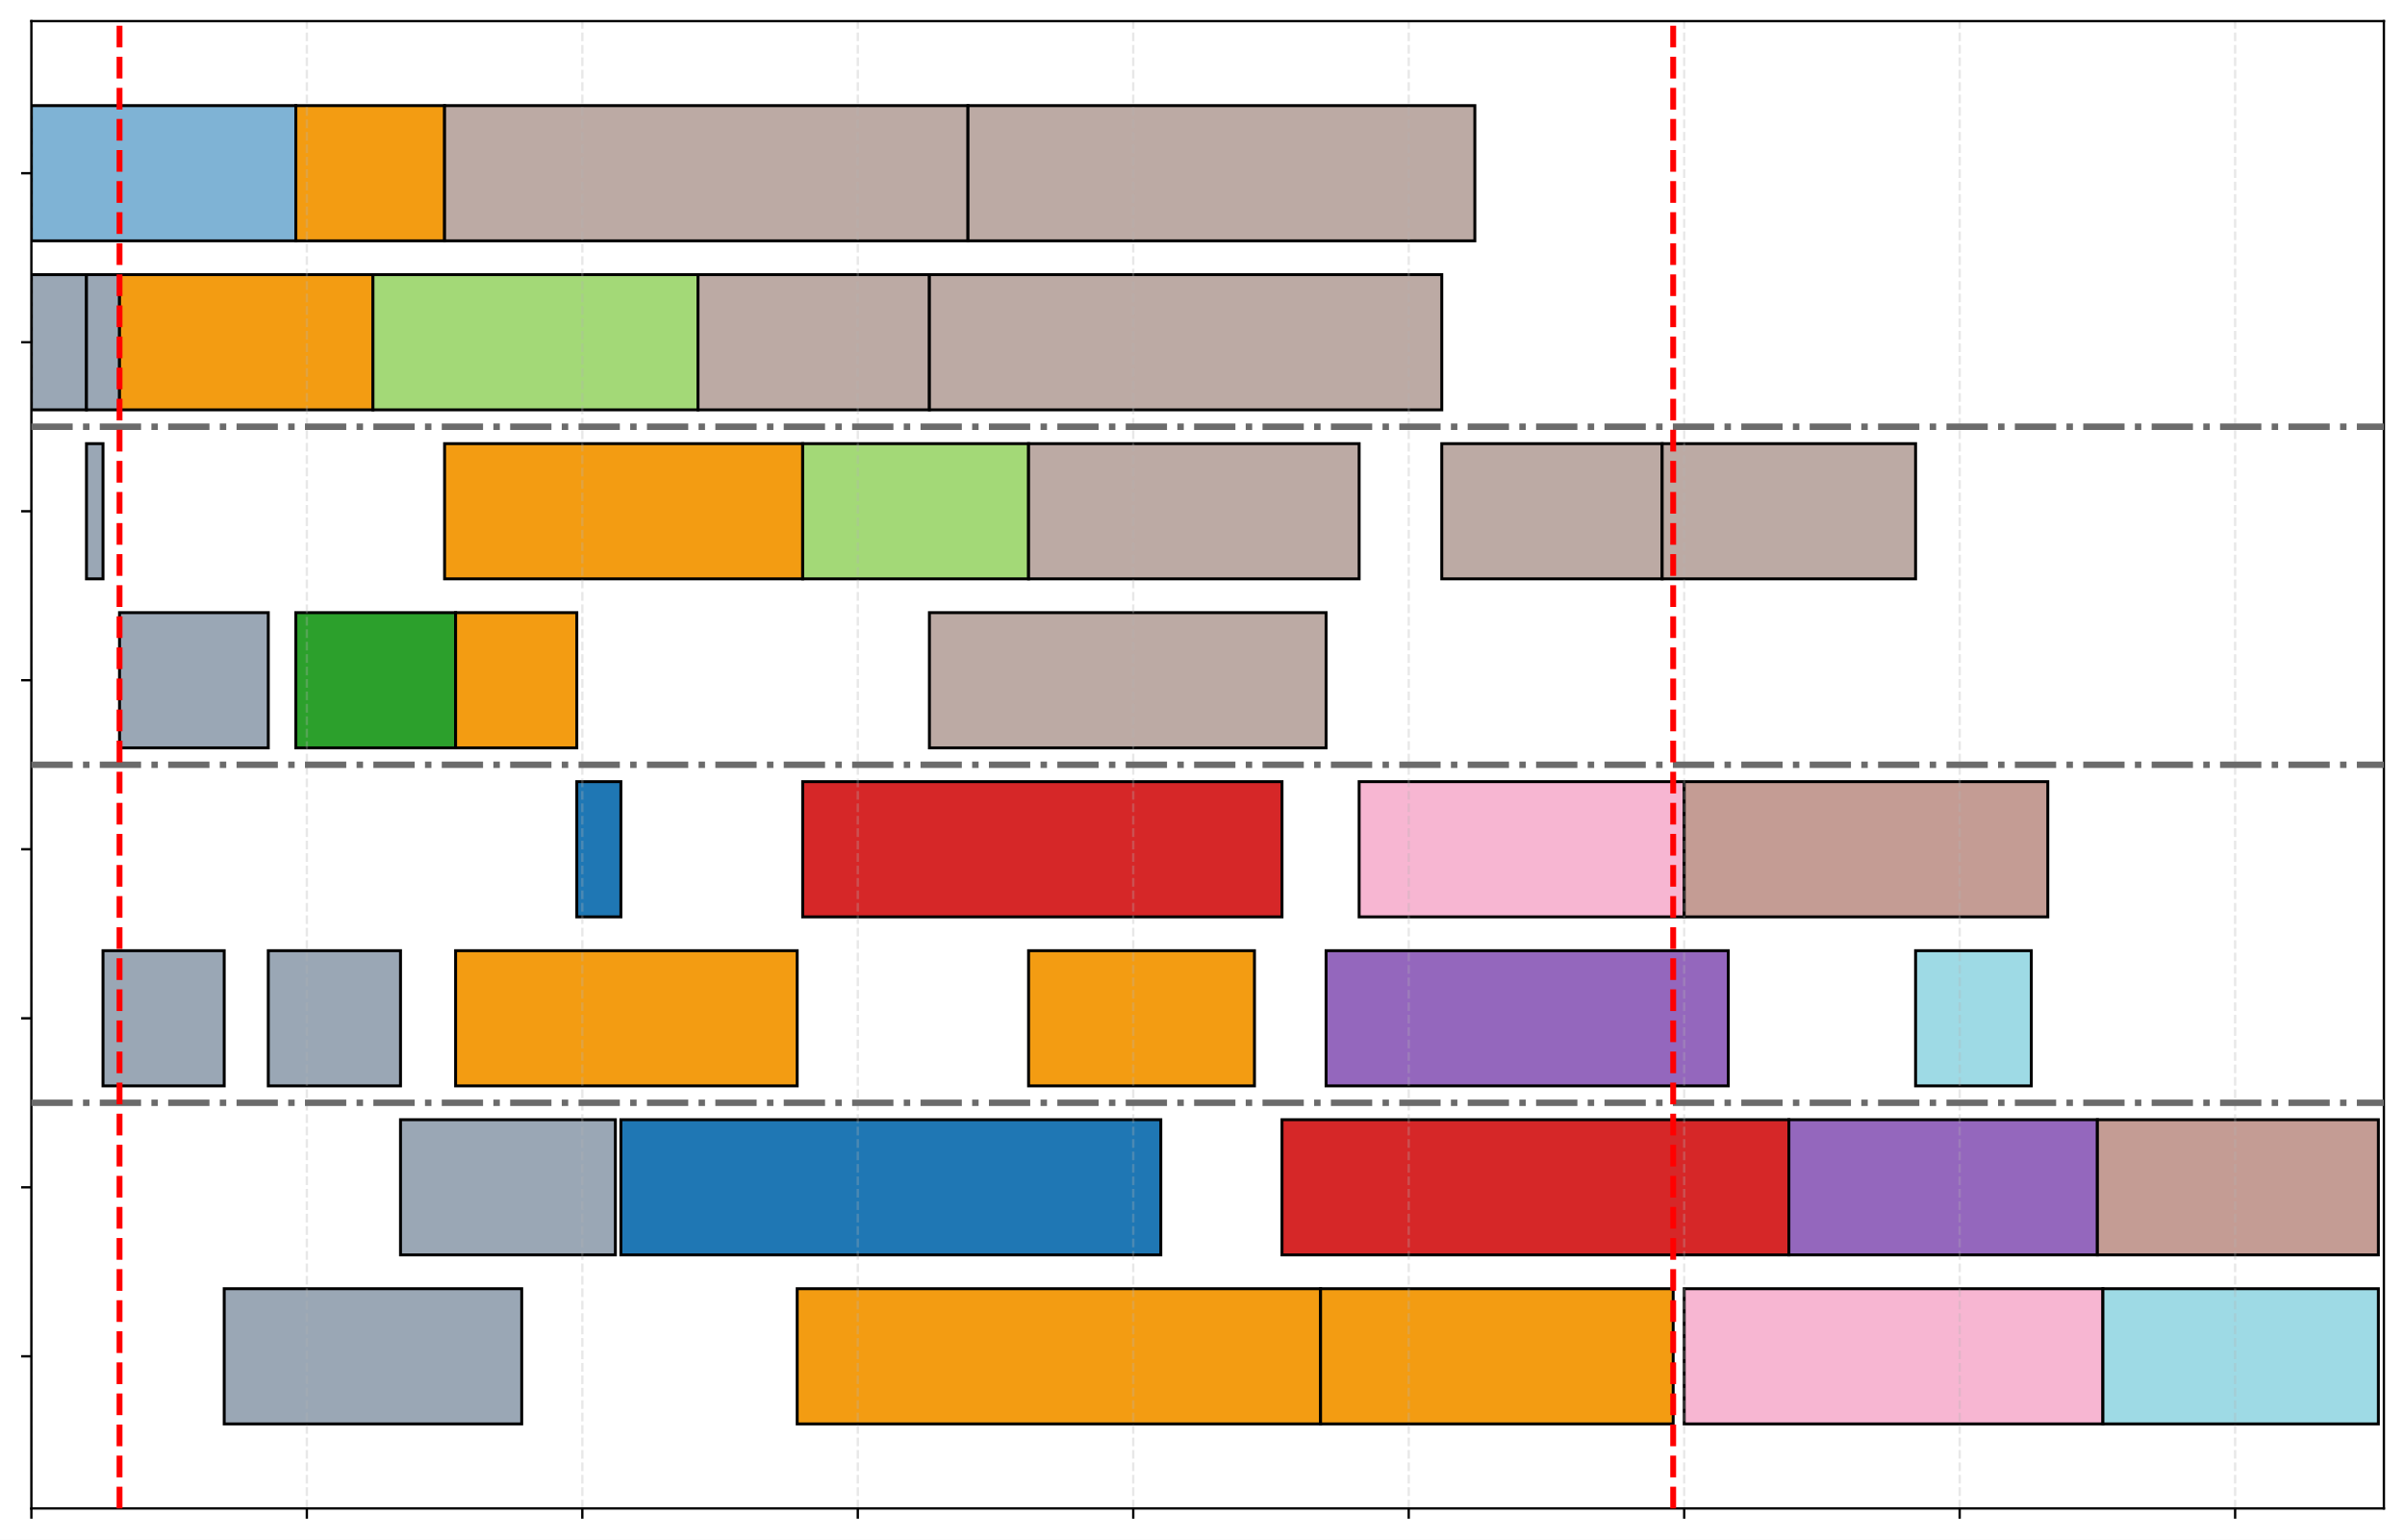
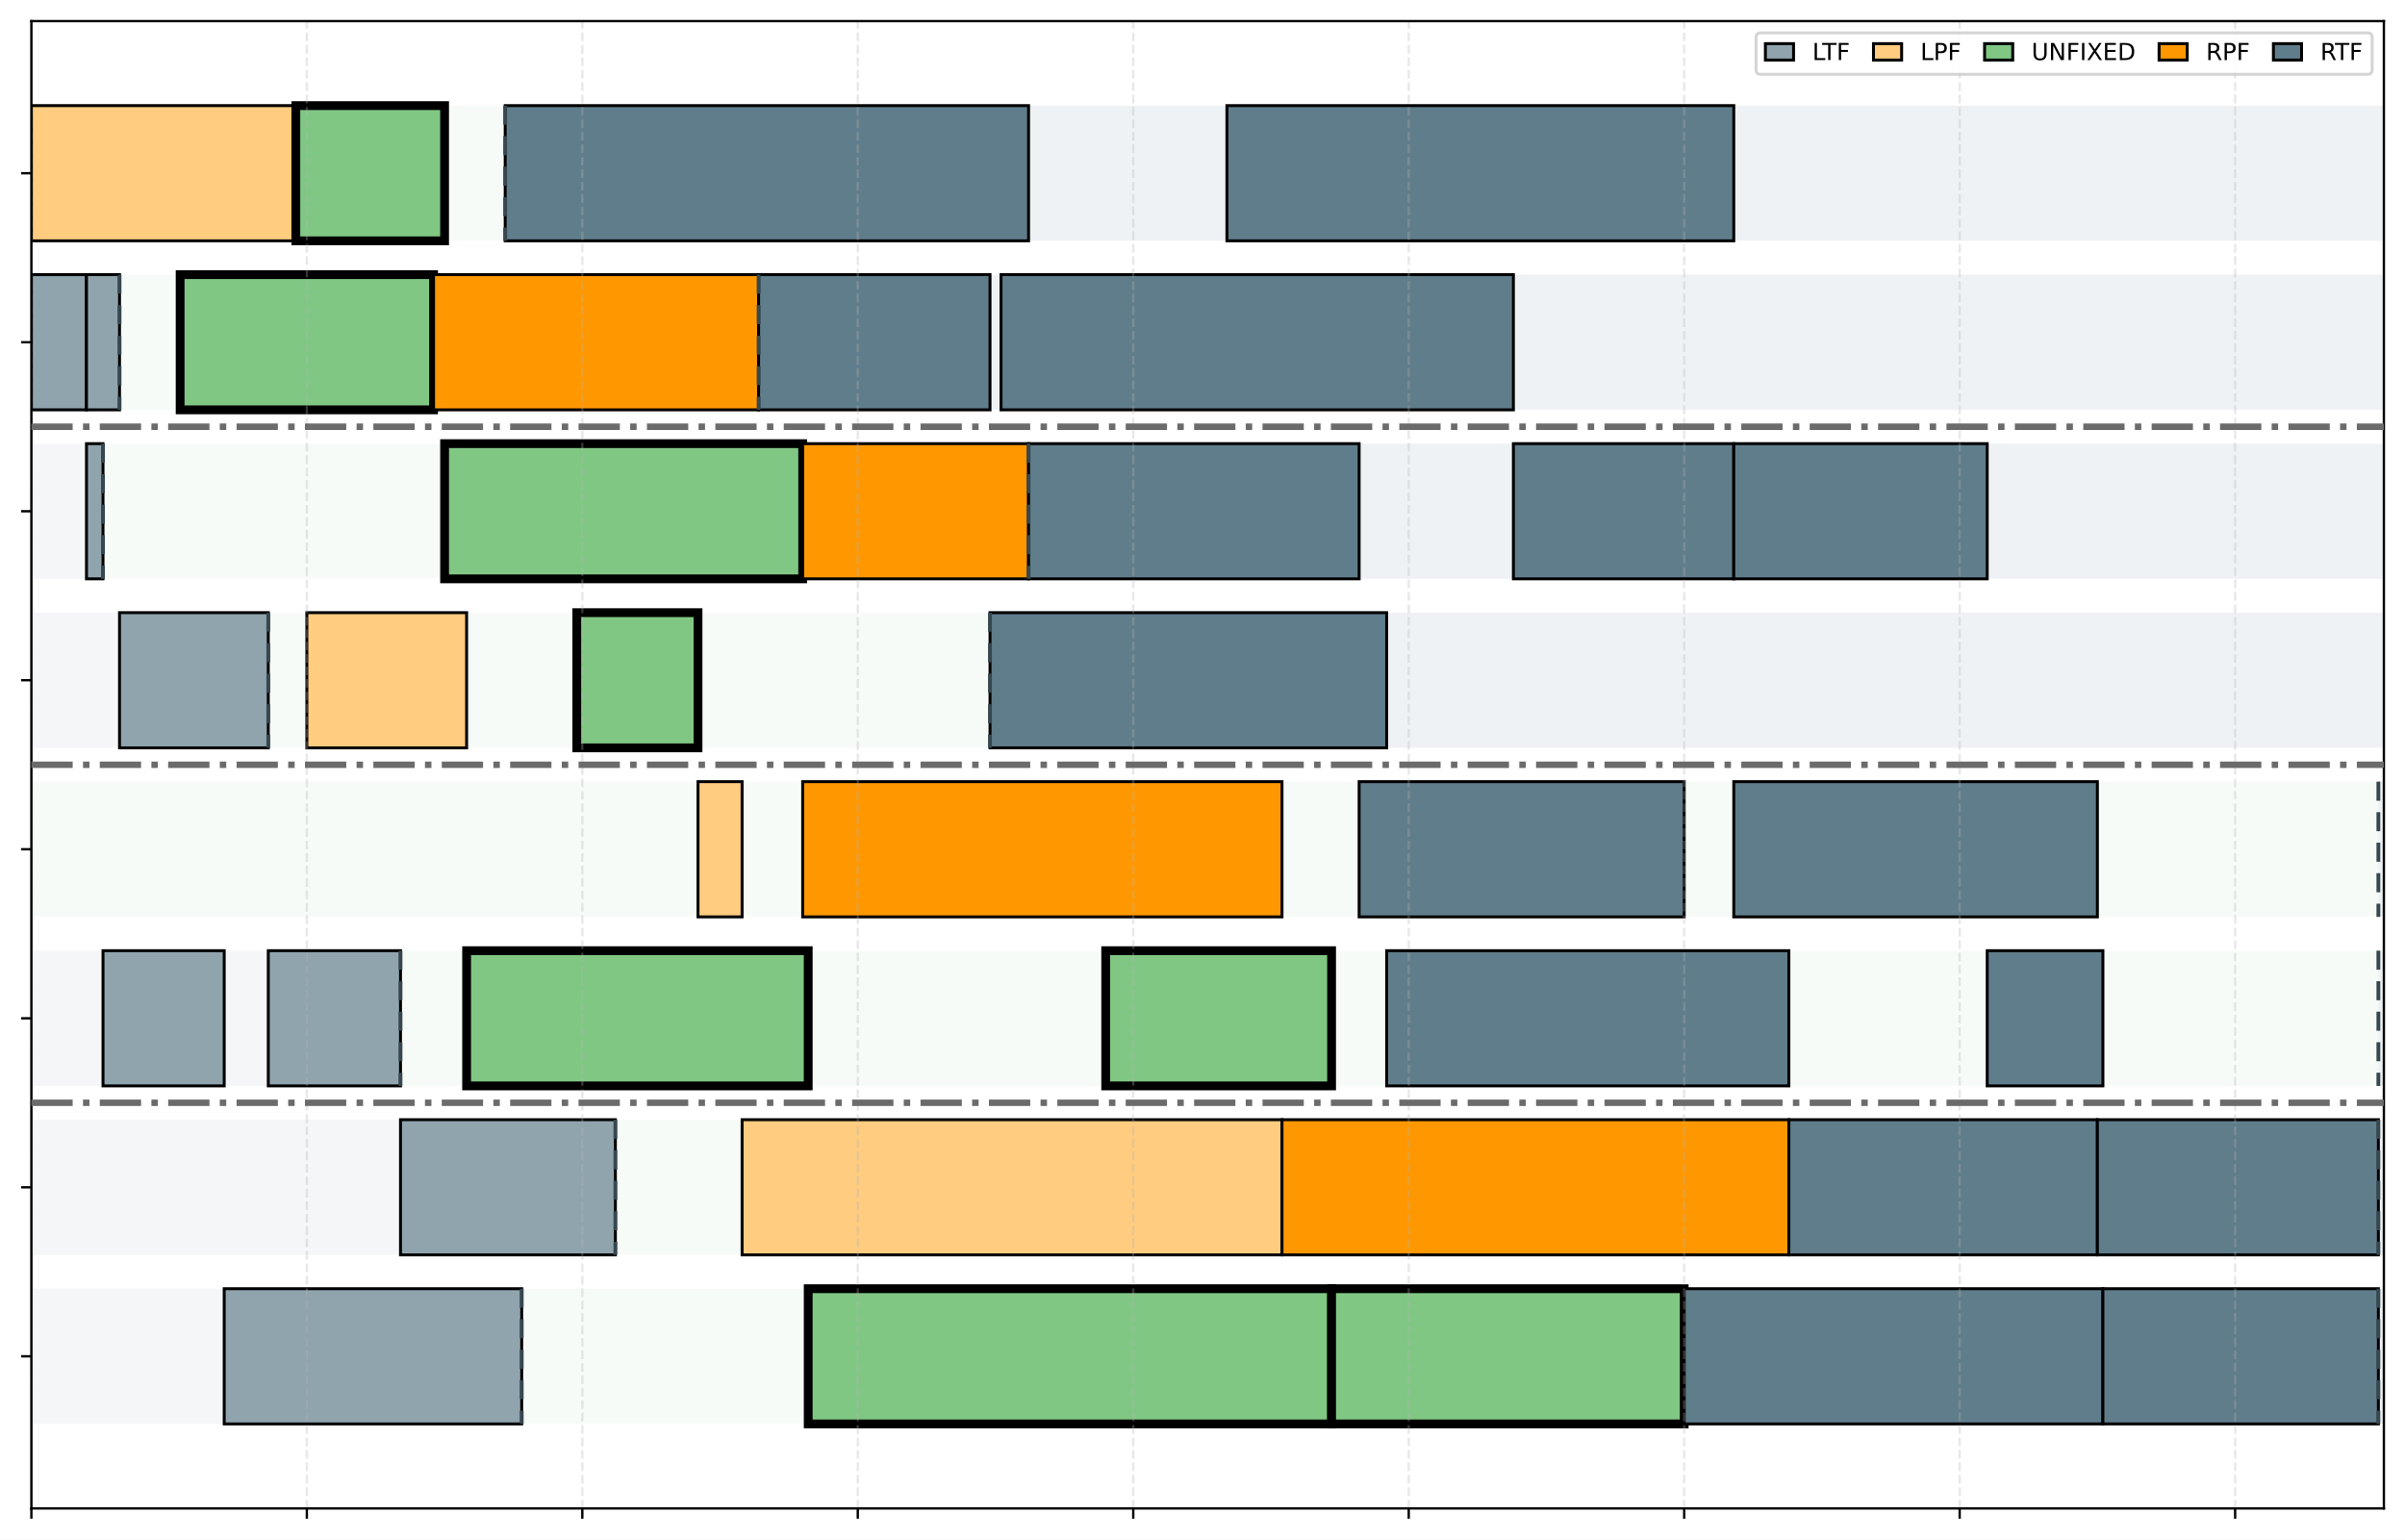
<svg xmlns="http://www.w3.org/2000/svg" xmlns:xlink="http://www.w3.org/1999/xlink" width="820pt" height="525.06pt" viewBox="0 0 820 525.06" version="1.1">
  <defs>
    <style type="text/css">*{stroke-linejoin: round; stroke-linecap: butt}</style>
  </defs>
  <g id="figure_1">
    <g id="patch_1">
      <path d="M 0 525.06  L 820 525.06  L 820 0  L 0 0  z " style="fill: #ffffff" />
    </g>
    <g id="axes_1">
      <g id="patch_2">
        <path d="M 10.7 514.36  L 812.8 514.36  L 812.8 7.2  L 10.7 7.2  z " style="fill: #ffffff" />
      </g>
      <g id="patch_3">
-         <path d="M 10.7 36.016  L 100.866 36.016  L 100.866 82.121  L 10.7 82.121  z " clip-path="url(#pead2bdf1af)" style="fill: #7fb3d5; stroke: #000000; stroke-linejoin: miter" />
+         <path d="M 10.7 36.016  L 172.247 36.016  L 172.247 82.121  L 10.7 82.121  z " clip-path="url(#pb4d3602eb5)" style="fill: #81c784; opacity: 0.07" />
      </g>
      <g id="patch_4">
-         <path d="M 100.866 36.016  L 151.584 36.016  L 151.584 82.121  L 100.866 82.121  z " clip-path="url(#pead2bdf1af)" style="fill: #f39c12; stroke: #000000; stroke-linejoin: miter" />
+         <path d="M 172.247 36.016  L 812.8 36.016  L 812.8 82.121  L 172.247 82.121  z " clip-path="url(#pb4d3602eb5)" style="fill: #607d8b; opacity: 0.1" />
      </g>
      <g id="patch_5">
-         <path d="M 151.584 36.016  L 330.037 36.016  L 330.037 82.121  L 151.584 82.121  z " clip-path="url(#pead2bdf1af)" style="fill: #bcaaa4; stroke: #000000; stroke-linejoin: miter" />
+         <path d="M 10.7 93.648  L 40.755 93.648  L 40.755 139.753  L 10.7 139.753  z " clip-path="url(#pb4d3602eb5)" style="fill: #90a4ae; opacity: 0.1" />
      </g>
      <g id="patch_6">
-         <path d="M 330.037 36.016  L 502.855 36.016  L 502.855 82.121  L 330.037 82.121  z " clip-path="url(#pead2bdf1af)" style="fill: #bcaaa4; stroke: #000000; stroke-linejoin: miter" />
+         <path d="M 40.755 93.648  L 258.656 93.648  L 258.656 139.753  L 40.755 139.753  z " clip-path="url(#pb4d3602eb5)" style="fill: #81c784; opacity: 0.07" />
      </g>
      <g id="patch_7">
-         <path d="M 10.7 93.648  L 29.485 93.648  L 29.485 139.753  L 10.7 139.753  z " clip-path="url(#pead2bdf1af)" style="fill: #9aa7b5; stroke: #000000; stroke-linejoin: miter" />
+         <path d="M 258.656 93.648  L 812.8 93.648  L 812.8 139.753  L 258.656 139.753  z " clip-path="url(#pb4d3602eb5)" style="fill: #607d8b; opacity: 0.1" />
      </g>
      <g id="patch_8">
-         <path d="M 29.485 93.648  L 40.755 93.648  L 40.755 139.753  L 29.485 139.753  z " clip-path="url(#pead2bdf1af)" style="fill: #9aa7b5; stroke: #000000; stroke-linejoin: miter" />
+         <path d="M 10.7 151.28  L 35.12 151.28  L 35.12 197.385  L 10.7 197.385  z " clip-path="url(#pb4d3602eb5)" style="fill: #90a4ae; opacity: 0.1" />
      </g>
      <g id="patch_9">
-         <path d="M 40.755 93.648  L 127.164 93.648  L 127.164 139.753  L 40.755 139.753  z " clip-path="url(#pead2bdf1af)" style="fill: #f39c12; stroke: #000000; stroke-linejoin: miter" />
+         <path d="M 35.12 151.28  L 350.7 151.28  L 350.7 197.385  L 35.12 197.385  z " clip-path="url(#pb4d3602eb5)" style="fill: #81c784; opacity: 0.07" />
      </g>
      <g id="patch_10">
-         <path d="M 127.164 93.648  L 237.993 93.648  L 237.993 139.753  L 127.164 139.753  z " clip-path="url(#pead2bdf1af)" style="fill: #a3d977; stroke: #000000; stroke-linejoin: miter" />
+         <path d="M 350.7 151.28  L 812.8 151.28  L 812.8 197.385  L 350.7 197.385  z " clip-path="url(#pb4d3602eb5)" style="fill: #607d8b; opacity: 0.1" />
      </g>
      <g id="patch_11">
-         <path d="M 237.993 93.648  L 316.888 93.648  L 316.888 139.753  L 237.993 139.753  z " clip-path="url(#pead2bdf1af)" style="fill: #bcaaa4; stroke: #000000; stroke-linejoin: miter" />
+         <path d="M 10.7 208.911  L 91.474 208.911  L 91.474 255.017  L 10.7 255.017  z " clip-path="url(#pb4d3602eb5)" style="fill: #90a4ae; opacity: 0.1" />
      </g>
      <g id="patch_12">
-         <path d="M 316.888 93.648  L 491.584 93.648  L 491.584 139.753  L 316.888 139.753  z " clip-path="url(#pead2bdf1af)" style="fill: #bcaaa4; stroke: #000000; stroke-linejoin: miter" />
+         <path d="M 91.474 208.911  L 337.551 208.911  L 337.551 255.017  L 91.474 255.017  z " clip-path="url(#pb4d3602eb5)" style="fill: #81c784; opacity: 0.07" />
      </g>
      <g id="patch_13">
-         <path d="M 29.485 151.28  L 35.12 151.28  L 35.12 197.385  L 29.485 197.385  z " clip-path="url(#pead2bdf1af)" style="fill: #9aa7b5; stroke: #000000; stroke-linejoin: miter" />
+         <path d="M 337.551 208.911  L 812.8 208.911  L 812.8 255.017  L 337.551 255.017  z " clip-path="url(#pb4d3602eb5)" style="fill: #607d8b; opacity: 0.1" />
      </g>
      <g id="patch_14">
-         <path d="M 151.584 151.28  L 273.684 151.28  L 273.684 197.385  L 151.584 197.385  z " clip-path="url(#pead2bdf1af)" style="fill: #f39c12; stroke: #000000; stroke-linejoin: miter" />
+         <path d="M 10.7 266.543  L 810.922 266.543  L 810.922 312.649  L 10.7 312.649  z " clip-path="url(#pb4d3602eb5)" style="fill: #81c784; opacity: 0.07" />
      </g>
      <g id="patch_15">
-         <path d="M 273.684 151.28  L 350.7 151.28  L 350.7 197.385  L 273.684 197.385  z " clip-path="url(#pead2bdf1af)" style="fill: #a3d977; stroke: #000000; stroke-linejoin: miter" />
+         <path d="M 810.922 266.543  L 812.8 266.543  L 812.8 312.649  L 810.922 312.649  z " clip-path="url(#pb4d3602eb5)" style="fill: #607d8b; opacity: 0.1" />
      </g>
      <g id="patch_16">
-         <path d="M 350.7 151.28  L 463.407 151.28  L 463.407 197.385  L 350.7 197.385  z " clip-path="url(#pead2bdf1af)" style="fill: #bcaaa4; stroke: #000000; stroke-linejoin: miter" />
+         <path d="M 10.7 324.175  L 136.556 324.175  L 136.556 370.28  L 10.7 370.28  z " clip-path="url(#pb4d3602eb5)" style="fill: #90a4ae; opacity: 0.1" />
      </g>
      <g id="patch_17">
-         <path d="M 491.584 151.28  L 566.722 151.28  L 566.722 197.385  L 491.584 197.385  z " clip-path="url(#pead2bdf1af)" style="fill: #bcaaa4; stroke: #000000; stroke-linejoin: miter" />
+         <path d="M 136.556 324.175  L 810.922 324.175  L 810.922 370.28  L 136.556 370.28  z " clip-path="url(#pb4d3602eb5)" style="fill: #81c784; opacity: 0.07" />
      </g>
      <g id="patch_18">
-         <path d="M 566.722 151.28  L 653.131 151.28  L 653.131 197.385  L 566.722 197.385  z " clip-path="url(#pead2bdf1af)" style="fill: #bcaaa4; stroke: #000000; stroke-linejoin: miter" />
+         <path d="M 810.922 324.175  L 812.8 324.175  L 812.8 370.28  L 810.922 370.28  z " clip-path="url(#pb4d3602eb5)" style="fill: #607d8b; opacity: 0.1" />
      </g>
      <g id="patch_19">
-         <path d="M 40.755 208.911  L 91.474 208.911  L 91.474 255.017  L 40.755 255.017  z " clip-path="url(#pead2bdf1af)" style="fill: #9aa7b5; stroke: #000000; stroke-linejoin: miter" />
+         <path d="M 10.7 381.807  L 209.816 381.807  L 209.816 427.912  L 10.7 427.912  z " clip-path="url(#pb4d3602eb5)" style="fill: #90a4ae; opacity: 0.1" />
      </g>
      <g id="patch_20">
-         <path d="M 100.866 208.911  L 155.341 208.911  L 155.341 255.017  L 100.866 255.017  z " clip-path="url(#pead2bdf1af)" style="fill: #2ca02c; stroke: #000000; stroke-linejoin: miter" />
+         <path d="M 209.816 381.807  L 810.922 381.807  L 810.922 427.912  L 209.816 427.912  z " clip-path="url(#pb4d3602eb5)" style="fill: #81c784; opacity: 0.07" />
      </g>
      <g id="patch_21">
-         <path d="M 155.341 208.911  L 196.667 208.911  L 196.667 255.017  L 155.341 255.017  z " clip-path="url(#pead2bdf1af)" style="fill: #f39c12; stroke: #000000; stroke-linejoin: miter" />
+         <path d="M 810.922 381.807  L 812.8 381.807  L 812.8 427.912  L 810.922 427.912  z " clip-path="url(#pb4d3602eb5)" style="fill: #607d8b; opacity: 0.1" />
      </g>
      <g id="patch_22">
-         <path d="M 316.888 208.911  L 452.137 208.911  L 452.137 255.017  L 316.888 255.017  z " clip-path="url(#pead2bdf1af)" style="fill: #bcaaa4; stroke: #000000; stroke-linejoin: miter" />
+         <path d="M 10.7 439.439  L 177.882 439.439  L 177.882 485.544  L 10.7 485.544  z " clip-path="url(#pb4d3602eb5)" style="fill: #90a4ae; opacity: 0.1" />
      </g>
      <g id="patch_23">
-         <path d="M 196.667 266.543  L 211.695 266.543  L 211.695 312.649  L 196.667 312.649  z " clip-path="url(#pead2bdf1af)" style="fill: #1f77b4; stroke: #000000; stroke-linejoin: miter" />
+         <path d="M 177.882 439.439  L 810.922 439.439  L 810.922 485.544  L 177.882 485.544  z " clip-path="url(#pb4d3602eb5)" style="fill: #81c784; opacity: 0.07" />
      </g>
      <g id="patch_24">
-         <path d="M 273.684 266.543  L 437.109 266.543  L 437.109 312.649  L 273.684 312.649  z " clip-path="url(#pead2bdf1af)" style="fill: #d62728; stroke: #000000; stroke-linejoin: miter" />
+         <path d="M 810.922 439.439  L 812.8 439.439  L 812.8 485.544  L 810.922 485.544  z " clip-path="url(#pb4d3602eb5)" style="fill: #607d8b; opacity: 0.1" />
      </g>
      <g id="patch_25">
-         <path d="M 463.407 266.543  L 574.236 266.543  L 574.236 312.649  L 463.407 312.649  z " clip-path="url(#pead2bdf1af)" style="fill: #f7b6d2; stroke: #000000; stroke-linejoin: miter" />
+         <path d="M 10.7 36.016  L 100.866 36.016  L 100.866 82.121  L 10.7 82.121  z " clip-path="url(#pb4d3602eb5)" style="fill: #ffcc80; stroke: #000000; stroke-linejoin: miter" />
      </g>
      <g id="patch_26">
-         <path d="M 574.236 266.543  L 698.214 266.543  L 698.214 312.649  L 574.236 312.649  z " clip-path="url(#pead2bdf1af)" style="fill: #c49c94; stroke: #000000; stroke-linejoin: miter" />
+         <path d="M 100.866 36.016  L 151.584 36.016  L 151.584 82.121  L 100.866 82.121  z " clip-path="url(#pb4d3602eb5)" style="fill: #81c784; stroke: #000000; stroke-width: 3; stroke-linejoin: miter" />
      </g>
      <g id="patch_27">
-         <path d="M 35.12 324.175  L 76.446 324.175  L 76.446 370.28  L 35.12 370.28  z " clip-path="url(#pead2bdf1af)" style="fill: #9aa7b5; stroke: #000000; stroke-linejoin: miter" />
+         <path d="M 172.247 36.016  L 350.7 36.016  L 350.7 82.121  L 172.247 82.121  z " clip-path="url(#pb4d3602eb5)" style="fill: #607d8b; stroke: #000000; stroke-linejoin: miter" />
      </g>
      <g id="patch_28">
-         <path d="M 91.474 324.175  L 136.556 324.175  L 136.556 370.28  L 91.474 370.28  z " clip-path="url(#pead2bdf1af)" style="fill: #9aa7b5; stroke: #000000; stroke-linejoin: miter" />
+         <path d="M 418.325 36.016  L 591.142 36.016  L 591.142 82.121  L 418.325 82.121  z " clip-path="url(#pb4d3602eb5)" style="fill: #607d8b; stroke: #000000; stroke-linejoin: miter" />
      </g>
      <g id="patch_29">
-         <path d="M 155.341 324.175  L 271.805 324.175  L 271.805 370.28  L 155.341 370.28  z " clip-path="url(#pead2bdf1af)" style="fill: #f39c12; stroke: #000000; stroke-linejoin: miter" />
+         <path d="M 10.7 93.648  L 29.485 93.648  L 29.485 139.753  L 10.7 139.753  z " clip-path="url(#pb4d3602eb5)" style="fill: #90a4ae; stroke: #000000; stroke-linejoin: miter" />
      </g>
      <g id="patch_30">
-         <path d="M 350.7 324.175  L 427.717 324.175  L 427.717 370.28  L 350.7 370.28  z " clip-path="url(#pead2bdf1af)" style="fill: #f39c12; stroke: #000000; stroke-linejoin: miter" />
+         <path d="M 29.485 93.648  L 40.755 93.648  L 40.755 139.753  L 29.485 139.753  z " clip-path="url(#pb4d3602eb5)" style="fill: #90a4ae; stroke: #000000; stroke-linejoin: miter" />
      </g>
      <g id="patch_31">
-         <path d="M 452.137 324.175  L 589.264 324.175  L 589.264 370.28  L 452.137 370.28  z " clip-path="url(#pead2bdf1af)" style="fill: #9467bd; stroke: #000000; stroke-linejoin: miter" />
+         <path d="M 61.418 93.648  L 147.827 93.648  L 147.827 139.753  L 61.418 139.753  z " clip-path="url(#pb4d3602eb5)" style="fill: #81c784; stroke: #000000; stroke-width: 3; stroke-linejoin: miter" />
      </g>
      <g id="patch_32">
-         <path d="M 653.131 324.175  L 692.579 324.175  L 692.579 370.28  L 653.131 370.28  z " clip-path="url(#pead2bdf1af)" style="fill: #9edae5; stroke: #000000; stroke-linejoin: miter" />
+         <path d="M 147.827 93.648  L 258.656 93.648  L 258.656 139.753  L 147.827 139.753  z " clip-path="url(#pb4d3602eb5)" style="fill: #ff9800; stroke: #000000; stroke-linejoin: miter" />
      </g>
      <g id="patch_33">
-         <path d="M 136.556 381.807  L 209.816 381.807  L 209.816 427.912  L 136.556 427.912  z " clip-path="url(#pead2bdf1af)" style="fill: #9aa7b5; stroke: #000000; stroke-linejoin: miter" />
+         <path d="M 258.656 93.648  L 337.551 93.648  L 337.551 139.753  L 258.656 139.753  z " clip-path="url(#pb4d3602eb5)" style="fill: #607d8b; stroke: #000000; stroke-linejoin: miter" />
      </g>
      <g id="patch_34">
-         <path d="M 211.695 381.807  L 395.783 381.807  L 395.783 427.912  L 211.695 427.912  z " clip-path="url(#pead2bdf1af)" style="fill: #1f77b4; stroke: #000000; stroke-linejoin: miter" />
+         <path d="M 341.308 93.648  L 516.004 93.648  L 516.004 139.753  L 341.308 139.753  z " clip-path="url(#pb4d3602eb5)" style="fill: #607d8b; stroke: #000000; stroke-linejoin: miter" />
      </g>
      <g id="patch_35">
-         <path d="M 437.109 381.807  L 609.927 381.807  L 609.927 427.912  L 437.109 427.912  z " clip-path="url(#pead2bdf1af)" style="fill: #d62728; stroke: #000000; stroke-linejoin: miter" />
+         <path d="M 29.485 151.28  L 35.12 151.28  L 35.12 197.385  L 29.485 197.385  z " clip-path="url(#pb4d3602eb5)" style="fill: #90a4ae; stroke: #000000; stroke-linejoin: miter" />
      </g>
      <g id="patch_36">
-         <path d="M 609.927 381.807  L 715.12 381.807  L 715.12 427.912  L 609.927 427.912  z " clip-path="url(#pead2bdf1af)" style="fill: #9467bd; stroke: #000000; stroke-linejoin: miter" />
+         <path d="M 151.584 151.28  L 273.684 151.28  L 273.684 197.385  L 151.584 197.385  z " clip-path="url(#pb4d3602eb5)" style="fill: #81c784; stroke: #000000; stroke-width: 3; stroke-linejoin: miter" />
      </g>
      <g id="patch_37">
-         <path d="M 715.12 381.807  L 810.922 381.807  L 810.922 427.912  L 715.12 427.912  z " clip-path="url(#pead2bdf1af)" style="fill: #c49c94; stroke: #000000; stroke-linejoin: miter" />
+         <path d="M 273.684 151.28  L 350.7 151.28  L 350.7 197.385  L 273.684 197.385  z " clip-path="url(#pb4d3602eb5)" style="fill: #ff9800; stroke: #000000; stroke-linejoin: miter" />
      </g>
      <g id="patch_38">
-         <path d="M 76.446 439.439  L 177.882 439.439  L 177.882 485.544  L 76.446 485.544  z " clip-path="url(#pead2bdf1af)" style="fill: #9aa7b5; stroke: #000000; stroke-linejoin: miter" />
+         <path d="M 350.7 151.28  L 463.407 151.28  L 463.407 197.385  L 350.7 197.385  z " clip-path="url(#pb4d3602eb5)" style="fill: #607d8b; stroke: #000000; stroke-linejoin: miter" />
      </g>
      <g id="patch_39">
-         <path d="M 271.805 439.439  L 450.258 439.439  L 450.258 485.544  L 271.805 485.544  z " clip-path="url(#pead2bdf1af)" style="fill: #f39c12; stroke: #000000; stroke-linejoin: miter" />
+         <path d="M 516.004 151.28  L 591.142 151.28  L 591.142 197.385  L 516.004 197.385  z " clip-path="url(#pb4d3602eb5)" style="fill: #607d8b; stroke: #000000; stroke-linejoin: miter" />
      </g>
      <g id="patch_40">
-         <path d="M 450.258 439.439  L 570.479 439.439  L 570.479 485.544  L 450.258 485.544  z " clip-path="url(#pead2bdf1af)" style="fill: #f39c12; stroke: #000000; stroke-linejoin: miter" />
+         <path d="M 591.142 151.28  L 677.551 151.28  L 677.551 197.385  L 591.142 197.385  z " clip-path="url(#pb4d3602eb5)" style="fill: #607d8b; stroke: #000000; stroke-linejoin: miter" />
      </g>
      <g id="patch_41">
-         <path d="M 574.236 439.439  L 716.999 439.439  L 716.999 485.544  L 574.236 485.544  z " clip-path="url(#pead2bdf1af)" style="fill: #f7b6d2; stroke: #000000; stroke-linejoin: miter" />
+         <path d="M 40.755 208.911  L 91.474 208.911  L 91.474 255.017  L 40.755 255.017  z " clip-path="url(#pb4d3602eb5)" style="fill: #90a4ae; stroke: #000000; stroke-linejoin: miter" />
      </g>
      <g id="patch_42">
-         <path d="M 716.999 439.439  L 810.922 439.439  L 810.922 485.544  L 716.999 485.544  z " clip-path="url(#pead2bdf1af)" style="fill: #9edae5; stroke: #000000; stroke-linejoin: miter" />
+         <path d="M 104.623 208.911  L 159.098 208.911  L 159.098 255.017  L 104.623 255.017  z " clip-path="url(#pb4d3602eb5)" style="fill: #ffcc80; stroke: #000000; stroke-linejoin: miter" />
+       </g>
+       <g id="patch_43">
+         <path d="M 196.667 208.911  L 237.993 208.911  L 237.993 255.017  L 196.667 255.017  z " clip-path="url(#pb4d3602eb5)" style="fill: #81c784; stroke: #000000; stroke-width: 3; stroke-linejoin: miter" />
+       </g>
+       <g id="patch_44">
+         <path d="M 337.551 208.911  L 472.8 208.911  L 472.8 255.017  L 337.551 255.017  z " clip-path="url(#pb4d3602eb5)" style="fill: #607d8b; stroke: #000000; stroke-linejoin: miter" />
+       </g>
+       <g id="patch_45">
+         <path d="M 237.993 266.543  L 253.021 266.543  L 253.021 312.649  L 237.993 312.649  z " clip-path="url(#pb4d3602eb5)" style="fill: #ffcc80; stroke: #000000; stroke-linejoin: miter" />
+       </g>
+       <g id="patch_46">
+         <path d="M 273.684 266.543  L 437.109 266.543  L 437.109 312.649  L 273.684 312.649  z " clip-path="url(#pb4d3602eb5)" style="fill: #ff9800; stroke: #000000; stroke-linejoin: miter" />
+       </g>
+       <g id="patch_47">
+         <path d="M 463.407 266.543  L 574.236 266.543  L 574.236 312.649  L 463.407 312.649  z " clip-path="url(#pb4d3602eb5)" style="fill: #607d8b; stroke: #000000; stroke-linejoin: miter" />
+       </g>
+       <g id="patch_48">
+         <path d="M 591.142 266.543  L 715.12 266.543  L 715.12 312.649  L 591.142 312.649  z " clip-path="url(#pb4d3602eb5)" style="fill: #607d8b; stroke: #000000; stroke-linejoin: miter" />
+       </g>
+       <g id="patch_49">
+         <path d="M 35.12 324.175  L 76.446 324.175  L 76.446 370.28  L 35.12 370.28  z " clip-path="url(#pb4d3602eb5)" style="fill: #90a4ae; stroke: #000000; stroke-linejoin: miter" />
+       </g>
+       <g id="patch_50">
+         <path d="M 91.474 324.175  L 136.556 324.175  L 136.556 370.28  L 91.474 370.28  z " clip-path="url(#pb4d3602eb5)" style="fill: #90a4ae; stroke: #000000; stroke-linejoin: miter" />
+       </g>
+       <g id="patch_51">
+         <path d="M 159.098 324.175  L 275.562 324.175  L 275.562 370.28  L 159.098 370.28  z " clip-path="url(#pb4d3602eb5)" style="fill: #81c784; stroke: #000000; stroke-width: 3; stroke-linejoin: miter" />
+       </g>
+       <g id="patch_52">
+         <path d="M 376.999 324.175  L 454.015 324.175  L 454.015 370.28  L 376.999 370.28  z " clip-path="url(#pb4d3602eb5)" style="fill: #81c784; stroke: #000000; stroke-width: 3; stroke-linejoin: miter" />
+       </g>
+       <g id="patch_53">
+         <path d="M 472.8 324.175  L 609.927 324.175  L 609.927 370.28  L 472.8 370.28  z " clip-path="url(#pb4d3602eb5)" style="fill: #607d8b; stroke: #000000; stroke-linejoin: miter" />
+       </g>
+       <g id="patch_54">
+         <path d="M 677.551 324.175  L 716.999 324.175  L 716.999 370.28  L 677.551 370.28  z " clip-path="url(#pb4d3602eb5)" style="fill: #607d8b; stroke: #000000; stroke-linejoin: miter" />
+       </g>
+       <g id="patch_55">
+         <path d="M 136.556 381.807  L 209.816 381.807  L 209.816 427.912  L 136.556 427.912  z " clip-path="url(#pb4d3602eb5)" style="fill: #90a4ae; stroke: #000000; stroke-linejoin: miter" />
+       </g>
+       <g id="patch_56">
+         <path d="M 253.021 381.807  L 437.109 381.807  L 437.109 427.912  L 253.021 427.912  z " clip-path="url(#pb4d3602eb5)" style="fill: #ffcc80; stroke: #000000; stroke-linejoin: miter" />
+       </g>
+       <g id="patch_57">
+         <path d="M 437.109 381.807  L 609.927 381.807  L 609.927 427.912  L 437.109 427.912  z " clip-path="url(#pb4d3602eb5)" style="fill: #ff9800; stroke: #000000; stroke-linejoin: miter" />
+       </g>
+       <g id="patch_58">
+         <path d="M 609.927 381.807  L 715.12 381.807  L 715.12 427.912  L 609.927 427.912  z " clip-path="url(#pb4d3602eb5)" style="fill: #607d8b; stroke: #000000; stroke-linejoin: miter" />
+       </g>
+       <g id="patch_59">
+         <path d="M 715.12 381.807  L 810.922 381.807  L 810.922 427.912  L 715.12 427.912  z " clip-path="url(#pb4d3602eb5)" style="fill: #607d8b; stroke: #000000; stroke-linejoin: miter" />
+       </g>
+       <g id="patch_60">
+         <path d="M 76.446 439.439  L 177.882 439.439  L 177.882 485.544  L 76.446 485.544  z " clip-path="url(#pb4d3602eb5)" style="fill: #90a4ae; stroke: #000000; stroke-linejoin: miter" />
+       </g>
+       <g id="patch_61">
+         <path d="M 275.562 439.439  L 454.015 439.439  L 454.015 485.544  L 275.562 485.544  z " clip-path="url(#pb4d3602eb5)" style="fill: #81c784; stroke: #000000; stroke-width: 3; stroke-linejoin: miter" />
+       </g>
+       <g id="patch_62">
+         <path d="M 454.015 439.439  L 574.236 439.439  L 574.236 485.544  L 454.015 485.544  z " clip-path="url(#pb4d3602eb5)" style="fill: #81c784; stroke: #000000; stroke-width: 3; stroke-linejoin: miter" />
+       </g>
+       <g id="patch_63">
+         <path d="M 574.236 439.439  L 716.999 439.439  L 716.999 485.544  L 574.236 485.544  z " clip-path="url(#pb4d3602eb5)" style="fill: #607d8b; stroke: #000000; stroke-linejoin: miter" />
+       </g>
+       <g id="patch_64">
+         <path d="M 716.999 439.439  L 810.922 439.439  L 810.922 485.544  L 716.999 485.544  z " clip-path="url(#pb4d3602eb5)" style="fill: #607d8b; stroke: #000000; stroke-linejoin: miter" />
      </g>
      <g id="matplotlib.axis_1">
        <g id="xtick_1">
          <g id="line2d_1">
-             <path d="M 10.7 514.36  L 10.7 7.2  " clip-path="url(#pead2bdf1af)" style="fill: none; stroke-dasharray: 2.96,1.28; stroke-dashoffset: 0; stroke: #b0b0b0; stroke-opacity: 0.3; stroke-width: 0.8" />
+             <path d="M 10.7 514.36  L 10.7 7.2  " clip-path="url(#pb4d3602eb5)" style="fill: none; stroke-dasharray: 2.96,1.28; stroke-dashoffset: 0; stroke: #b0b0b0; stroke-opacity: 0.3; stroke-width: 0.8" />
          </g>
          <g id="line2d_2">
            <defs>
-               <path id="m6066dc472b" d="M 0 0  L 0 3.5  " style="stroke: #000000; stroke-width: 0.8" />
+               <path id="m84918cc24d" d="M 0 0  L 0 3.5  " style="stroke: #000000; stroke-width: 0.8" />
            </defs>
            <g>
-               <use xlink:href="#m6066dc472b" x="10.7" y="514.36" style="stroke: #000000; stroke-width: 0.8" />
+               <use xlink:href="#m84918cc24d" x="10.7" y="514.36" style="stroke: #000000; stroke-width: 0.8" />
            </g>
          </g>
        </g>
        <g id="xtick_2">
          <g id="line2d_3">
-             <path d="M 104.623 514.36  L 104.623 7.2  " clip-path="url(#pead2bdf1af)" style="fill: none; stroke-dasharray: 2.96,1.28; stroke-dashoffset: 0; stroke: #b0b0b0; stroke-opacity: 0.3; stroke-width: 0.8" />
+             <path d="M 104.623 514.36  L 104.623 7.2  " clip-path="url(#pb4d3602eb5)" style="fill: none; stroke-dasharray: 2.96,1.28; stroke-dashoffset: 0; stroke: #b0b0b0; stroke-opacity: 0.3; stroke-width: 0.8" />
          </g>
          <g id="line2d_4">
            <g>
-               <use xlink:href="#m6066dc472b" x="104.623" y="514.36" style="stroke: #000000; stroke-width: 0.8" />
+               <use xlink:href="#m84918cc24d" x="104.623" y="514.36" style="stroke: #000000; stroke-width: 0.8" />
            </g>
          </g>
        </g>
        <g id="xtick_3">
          <g id="line2d_5">
-             <path d="M 198.545 514.36  L 198.545 7.2  " clip-path="url(#pead2bdf1af)" style="fill: none; stroke-dasharray: 2.96,1.28; stroke-dashoffset: 0; stroke: #b0b0b0; stroke-opacity: 0.3; stroke-width: 0.8" />
+             <path d="M 198.545 514.36  L 198.545 7.2  " clip-path="url(#pb4d3602eb5)" style="fill: none; stroke-dasharray: 2.96,1.28; stroke-dashoffset: 0; stroke: #b0b0b0; stroke-opacity: 0.3; stroke-width: 0.8" />
          </g>
          <g id="line2d_6">
            <g>
-               <use xlink:href="#m6066dc472b" x="198.545" y="514.36" style="stroke: #000000; stroke-width: 0.8" />
+               <use xlink:href="#m84918cc24d" x="198.545" y="514.36" style="stroke: #000000; stroke-width: 0.8" />
            </g>
          </g>
        </g>
        <g id="xtick_4">
          <g id="line2d_7">
-             <path d="M 292.468 514.36  L 292.468 7.2  " clip-path="url(#pead2bdf1af)" style="fill: none; stroke-dasharray: 2.96,1.28; stroke-dashoffset: 0; stroke: #b0b0b0; stroke-opacity: 0.3; stroke-width: 0.8" />
+             <path d="M 292.468 514.36  L 292.468 7.2  " clip-path="url(#pb4d3602eb5)" style="fill: none; stroke-dasharray: 2.96,1.28; stroke-dashoffset: 0; stroke: #b0b0b0; stroke-opacity: 0.3; stroke-width: 0.8" />
          </g>
          <g id="line2d_8">
            <g>
-               <use xlink:href="#m6066dc472b" x="292.468" y="514.36" style="stroke: #000000; stroke-width: 0.8" />
+               <use xlink:href="#m84918cc24d" x="292.468" y="514.36" style="stroke: #000000; stroke-width: 0.8" />
            </g>
          </g>
        </g>
        <g id="xtick_5">
          <g id="line2d_9">
-             <path d="M 386.391 514.36  L 386.391 7.2  " clip-path="url(#pead2bdf1af)" style="fill: none; stroke-dasharray: 2.96,1.28; stroke-dashoffset: 0; stroke: #b0b0b0; stroke-opacity: 0.3; stroke-width: 0.8" />
+             <path d="M 386.391 514.36  L 386.391 7.2  " clip-path="url(#pb4d3602eb5)" style="fill: none; stroke-dasharray: 2.96,1.28; stroke-dashoffset: 0; stroke: #b0b0b0; stroke-opacity: 0.3; stroke-width: 0.8" />
          </g>
          <g id="line2d_10">
            <g>
-               <use xlink:href="#m6066dc472b" x="386.391" y="514.36" style="stroke: #000000; stroke-width: 0.8" />
+               <use xlink:href="#m84918cc24d" x="386.391" y="514.36" style="stroke: #000000; stroke-width: 0.8" />
            </g>
          </g>
        </g>
        <g id="xtick_6">
          <g id="line2d_11">
-             <path d="M 480.314 514.36  L 480.314 7.2  " clip-path="url(#pead2bdf1af)" style="fill: none; stroke-dasharray: 2.96,1.28; stroke-dashoffset: 0; stroke: #b0b0b0; stroke-opacity: 0.3; stroke-width: 0.8" />
+             <path d="M 480.314 514.36  L 480.314 7.2  " clip-path="url(#pb4d3602eb5)" style="fill: none; stroke-dasharray: 2.96,1.28; stroke-dashoffset: 0; stroke: #b0b0b0; stroke-opacity: 0.3; stroke-width: 0.8" />
          </g>
          <g id="line2d_12">
            <g>
-               <use xlink:href="#m6066dc472b" x="480.314" y="514.36" style="stroke: #000000; stroke-width: 0.8" />
+               <use xlink:href="#m84918cc24d" x="480.314" y="514.36" style="stroke: #000000; stroke-width: 0.8" />
            </g>
          </g>
        </g>
        <g id="xtick_7">
          <g id="line2d_13">
-             <path d="M 574.236 514.36  L 574.236 7.2  " clip-path="url(#pead2bdf1af)" style="fill: none; stroke-dasharray: 2.96,1.28; stroke-dashoffset: 0; stroke: #b0b0b0; stroke-opacity: 0.3; stroke-width: 0.8" />
+             <path d="M 574.236 514.36  L 574.236 7.2  " clip-path="url(#pb4d3602eb5)" style="fill: none; stroke-dasharray: 2.96,1.28; stroke-dashoffset: 0; stroke: #b0b0b0; stroke-opacity: 0.3; stroke-width: 0.8" />
          </g>
          <g id="line2d_14">
            <g>
-               <use xlink:href="#m6066dc472b" x="574.236" y="514.36" style="stroke: #000000; stroke-width: 0.8" />
+               <use xlink:href="#m84918cc24d" x="574.236" y="514.36" style="stroke: #000000; stroke-width: 0.8" />
            </g>
          </g>
        </g>
        <g id="xtick_8">
          <g id="line2d_15">
-             <path d="M 668.159 514.36  L 668.159 7.2  " clip-path="url(#pead2bdf1af)" style="fill: none; stroke-dasharray: 2.96,1.28; stroke-dashoffset: 0; stroke: #b0b0b0; stroke-opacity: 0.3; stroke-width: 0.8" />
+             <path d="M 668.159 514.36  L 668.159 7.2  " clip-path="url(#pb4d3602eb5)" style="fill: none; stroke-dasharray: 2.96,1.28; stroke-dashoffset: 0; stroke: #b0b0b0; stroke-opacity: 0.3; stroke-width: 0.8" />
          </g>
          <g id="line2d_16">
            <g>
-               <use xlink:href="#m6066dc472b" x="668.159" y="514.36" style="stroke: #000000; stroke-width: 0.8" />
+               <use xlink:href="#m84918cc24d" x="668.159" y="514.36" style="stroke: #000000; stroke-width: 0.8" />
            </g>
          </g>
        </g>
        <g id="xtick_9">
          <g id="line2d_17">
-             <path d="M 762.082 514.36  L 762.082 7.2  " clip-path="url(#pead2bdf1af)" style="fill: none; stroke-dasharray: 2.96,1.28; stroke-dashoffset: 0; stroke: #b0b0b0; stroke-opacity: 0.3; stroke-width: 0.8" />
+             <path d="M 762.082 514.36  L 762.082 7.2  " clip-path="url(#pb4d3602eb5)" style="fill: none; stroke-dasharray: 2.96,1.28; stroke-dashoffset: 0; stroke: #b0b0b0; stroke-opacity: 0.3; stroke-width: 0.8" />
          </g>
          <g id="line2d_18">
            <g>
-               <use xlink:href="#m6066dc472b" x="762.082" y="514.36" style="stroke: #000000; stroke-width: 0.8" />
+               <use xlink:href="#m84918cc24d" x="762.082" y="514.36" style="stroke: #000000; stroke-width: 0.8" />
            </g>
          </g>
        </g>
      </g>
      <g id="matplotlib.axis_2">
        <g id="ytick_1">
          <g id="line2d_19">
            <defs>
-               <path id="m43175cea3b" d="M 0 0  L -3.5 0  " style="stroke: #000000; stroke-width: 0.8" />
+               <path id="m7bca40177e" d="M 0 0  L -3.5 0  " style="stroke: #000000; stroke-width: 0.8" />
            </defs>
            <g>
-               <use xlink:href="#m43175cea3b" x="10.7" y="59.069" style="stroke: #000000; stroke-width: 0.8" />
+               <use xlink:href="#m7bca40177e" x="10.7" y="59.069" style="stroke: #000000; stroke-width: 0.8" />
            </g>
          </g>
        </g>
        <g id="ytick_2">
          <g id="line2d_20">
            <g>
-               <use xlink:href="#m43175cea3b" x="10.7" y="116.7" style="stroke: #000000; stroke-width: 0.8" />
+               <use xlink:href="#m7bca40177e" x="10.7" y="116.7" style="stroke: #000000; stroke-width: 0.8" />
            </g>
          </g>
        </g>
        <g id="ytick_3">
          <g id="line2d_21">
            <g>
-               <use xlink:href="#m43175cea3b" x="10.7" y="174.332" style="stroke: #000000; stroke-width: 0.8" />
+               <use xlink:href="#m7bca40177e" x="10.7" y="174.332" style="stroke: #000000; stroke-width: 0.8" />
            </g>
          </g>
        </g>
        <g id="ytick_4">
          <g id="line2d_22">
            <g>
-               <use xlink:href="#m43175cea3b" x="10.7" y="231.964" style="stroke: #000000; stroke-width: 0.8" />
+               <use xlink:href="#m7bca40177e" x="10.7" y="231.964" style="stroke: #000000; stroke-width: 0.8" />
            </g>
          </g>
        </g>
        <g id="ytick_5">
          <g id="line2d_23">
            <g>
-               <use xlink:href="#m43175cea3b" x="10.7" y="289.596" style="stroke: #000000; stroke-width: 0.8" />
+               <use xlink:href="#m7bca40177e" x="10.7" y="289.596" style="stroke: #000000; stroke-width: 0.8" />
            </g>
          </g>
        </g>
        <g id="ytick_6">
          <g id="line2d_24">
            <g>
-               <use xlink:href="#m43175cea3b" x="10.7" y="347.228" style="stroke: #000000; stroke-width: 0.8" />
+               <use xlink:href="#m7bca40177e" x="10.7" y="347.228" style="stroke: #000000; stroke-width: 0.8" />
            </g>
          </g>
        </g>
        <g id="ytick_7">
          <g id="line2d_25">
            <g>
-               <use xlink:href="#m43175cea3b" x="10.7" y="404.86" style="stroke: #000000; stroke-width: 0.8" />
+               <use xlink:href="#m7bca40177e" x="10.7" y="404.86" style="stroke: #000000; stroke-width: 0.8" />
            </g>
          </g>
        </g>
        <g id="ytick_8">
          <g id="line2d_26">
            <g>
-               <use xlink:href="#m43175cea3b" x="10.7" y="462.491" style="stroke: #000000; stroke-width: 0.8" />
-             </g>
-           </g>
-         </g>
-       </g>
-       <g id="patch_43">
+               <use xlink:href="#m7bca40177e" x="10.7" y="462.491" style="stroke: #000000; stroke-width: 0.8" />
+             </g>
+           </g>
+         </g>
+       </g>
+       <g id="patch_65">
        <path d="M 10.7 514.36  L 10.7 7.2  " style="fill: none; stroke: #000000; stroke-width: 0.8; stroke-linejoin: miter; stroke-linecap: square" />
      </g>
-       <g id="patch_44">
+       <g id="patch_66">
        <path d="M 812.8 514.36  L 812.8 7.2  " style="fill: none; stroke: #000000; stroke-width: 0.8; stroke-linejoin: miter; stroke-linecap: square" />
      </g>
-       <g id="patch_45">
+       <g id="patch_67">
        <path d="M 10.7 514.36  L 812.8 514.36  " style="fill: none; stroke: #000000; stroke-width: 0.8; stroke-linejoin: miter; stroke-linecap: square" />
      </g>
-       <g id="patch_46">
+       <g id="patch_68">
        <path d="M 10.7 7.2  L 812.8 7.2  " style="fill: none; stroke: #000000; stroke-width: 0.8; stroke-linejoin: miter; stroke-linecap: square" />
      </g>
      <g id="line2d_27">
-         <path d="M 10.7 145.516  L 812.8 145.516  " clip-path="url(#pead2bdf1af)" style="fill: none; stroke-dasharray: 14.08,3.52,2.2,3.52; stroke-dashoffset: 0; stroke: #6b6b6b; stroke-width: 2.2" />
+         <path d="M 172.247 36.016  L 172.247 82.121  " clip-path="url(#pb4d3602eb5)" style="fill: none; stroke-dasharray: 6.5,3.9; stroke-dashoffset: 0; stroke: #37474f; stroke-width: 1.3" />
      </g>
      <g id="line2d_28">
-         <path d="M 10.7 260.78  L 812.8 260.78  " clip-path="url(#pead2bdf1af)" style="fill: none; stroke-dasharray: 14.08,3.52,2.2,3.52; stroke-dashoffset: 0; stroke: #6b6b6b; stroke-width: 2.2" />
+         <path d="M 40.755 93.648  L 40.755 139.753  " clip-path="url(#pb4d3602eb5)" style="fill: none; stroke-dasharray: 6.5,3.9; stroke-dashoffset: 0; stroke: #37474f; stroke-width: 1.3" />
      </g>
      <g id="line2d_29">
-         <path d="M 10.7 376.044  L 812.8 376.044  " clip-path="url(#pead2bdf1af)" style="fill: none; stroke-dasharray: 14.08,3.52,2.2,3.52; stroke-dashoffset: 0; stroke: #6b6b6b; stroke-width: 2.2" />
+         <path d="M 258.656 93.648  L 258.656 139.753  " clip-path="url(#pb4d3602eb5)" style="fill: none; stroke-dasharray: 6.5,3.9; stroke-dashoffset: 0; stroke: #37474f; stroke-width: 1.3" />
      </g>
      <g id="line2d_30">
-         <path d="M 40.755 514.36  L 40.755 7.2  " clip-path="url(#pead2bdf1af)" style="fill: none; stroke-dasharray: 7.4,3.2; stroke-dashoffset: 0; stroke: #ff0000; stroke-width: 2" />
+         <path d="M 35.12 151.28  L 35.12 197.385  " clip-path="url(#pb4d3602eb5)" style="fill: none; stroke-dasharray: 6.5,3.9; stroke-dashoffset: 0; stroke: #37474f; stroke-width: 1.3" />
      </g>
      <g id="line2d_31">
-         <path d="M 570.479 514.36  L 570.479 7.2  " clip-path="url(#pead2bdf1af)" style="fill: none; stroke-dasharray: 7.4,3.2; stroke-dashoffset: 0; stroke: #ff0000; stroke-width: 2" />
+         <path d="M 350.7 151.28  L 350.7 197.385  " clip-path="url(#pb4d3602eb5)" style="fill: none; stroke-dasharray: 6.5,3.9; stroke-dashoffset: 0; stroke: #37474f; stroke-width: 1.3" />
+       </g>
+       <g id="line2d_32">
+         <path d="M 91.474 208.911  L 91.474 255.017  " clip-path="url(#pb4d3602eb5)" style="fill: none; stroke-dasharray: 6.5,3.9; stroke-dashoffset: 0; stroke: #37474f; stroke-width: 1.3" />
+       </g>
+       <g id="line2d_33">
+         <path d="M 337.551 208.911  L 337.551 255.017  " clip-path="url(#pb4d3602eb5)" style="fill: none; stroke-dasharray: 6.5,3.9; stroke-dashoffset: 0; stroke: #37474f; stroke-width: 1.3" />
+       </g>
+       <g id="line2d_34">
+         <path d="M 810.922 266.543  L 810.922 312.649  " clip-path="url(#pb4d3602eb5)" style="fill: none; stroke-dasharray: 6.5,3.9; stroke-dashoffset: 0; stroke: #37474f; stroke-width: 1.3" />
+       </g>
+       <g id="line2d_35">
+         <path d="M 136.556 324.175  L 136.556 370.28  " clip-path="url(#pb4d3602eb5)" style="fill: none; stroke-dasharray: 6.5,3.9; stroke-dashoffset: 0; stroke: #37474f; stroke-width: 1.3" />
+       </g>
+       <g id="line2d_36">
+         <path d="M 810.922 324.175  L 810.922 370.28  " clip-path="url(#pb4d3602eb5)" style="fill: none; stroke-dasharray: 6.5,3.9; stroke-dashoffset: 0; stroke: #37474f; stroke-width: 1.3" />
+       </g>
+       <g id="line2d_37">
+         <path d="M 209.816 381.807  L 209.816 427.912  " clip-path="url(#pb4d3602eb5)" style="fill: none; stroke-dasharray: 6.5,3.9; stroke-dashoffset: 0; stroke: #37474f; stroke-width: 1.3" />
+       </g>
+       <g id="line2d_38">
+         <path d="M 810.922 381.807  L 810.922 427.912  " clip-path="url(#pb4d3602eb5)" style="fill: none; stroke-dasharray: 6.5,3.9; stroke-dashoffset: 0; stroke: #37474f; stroke-width: 1.3" />
+       </g>
+       <g id="line2d_39">
+         <path d="M 177.882 439.439  L 177.882 485.544  " clip-path="url(#pb4d3602eb5)" style="fill: none; stroke-dasharray: 6.5,3.9; stroke-dashoffset: 0; stroke: #37474f; stroke-width: 1.3" />
+       </g>
+       <g id="line2d_40">
+         <path d="M 810.922 439.439  L 810.922 485.544  " clip-path="url(#pb4d3602eb5)" style="fill: none; stroke-dasharray: 6.5,3.9; stroke-dashoffset: 0; stroke: #37474f; stroke-width: 1.3" />
+       </g>
+       <g id="line2d_41">
+         <path d="M 10.7 145.516  L 812.8 145.516  " clip-path="url(#pb4d3602eb5)" style="fill: none; stroke-dasharray: 14.08,3.52,2.2,3.52; stroke-dashoffset: 0; stroke: #6b6b6b; stroke-width: 2.2" />
+       </g>
+       <g id="line2d_42">
+         <path d="M 10.7 260.78  L 812.8 260.78  " clip-path="url(#pb4d3602eb5)" style="fill: none; stroke-dasharray: 14.08,3.52,2.2,3.52; stroke-dashoffset: 0; stroke: #6b6b6b; stroke-width: 2.2" />
+       </g>
+       <g id="line2d_43">
+         <path d="M 10.7 376.044  L 812.8 376.044  " clip-path="url(#pb4d3602eb5)" style="fill: none; stroke-dasharray: 14.08,3.52,2.2,3.52; stroke-dashoffset: 0; stroke: #6b6b6b; stroke-width: 2.2" />
+       </g>
+       <g id="legend_1">
+         <g id="patch_69">
+           <path d="M 600.326 25.343  L 807.2 25.343  Q 808.8 25.343 808.8 23.742  L 808.8 12.8  Q 808.8 11.2 807.2 11.2  L 600.326 11.2  Q 598.726 11.2 598.726 12.8  L 598.726 23.742  Q 598.726 25.343 600.326 25.343  z " style="fill: #ffffff; opacity: 0.85; stroke: #cccccc; stroke-linejoin: miter" />
+         </g>
+         <g id="patch_70">
+           <path d="M 601.926 20.479  L 611.526 20.479  L 611.526 14.879  L 601.926 14.879  z " style="fill: #90a4ae; stroke: #000000; stroke-linejoin: miter" />
+         </g>
+         <g id="text_1">
+           <g transform="translate(617.9262 20.47875) scale(0.08 -0.08)">
+             <defs>
+               <path id="DejaVuSans-4c" d="M 628 4666  L 1259 4666  L 1259 531  L 3531 531  L 3531 0  L 628 0  L 628 4666  z " transform="scale(0.015625)" />
+               <path id="DejaVuSans-54" d="M -19 4666  L 3928 4666  L 3928 4134  L 2272 4134  L 2272 0  L 1638 0  L 1638 4134  L -19 4134  L -19 4666  z " transform="scale(0.015625)" />
+               <path id="DejaVuSans-46" d="M 628 4666  L 3309 4666  L 3309 4134  L 1259 4134  L 1259 2759  L 3109 2759  L 3109 2228  L 1259 2228  L 1259 0  L 628 0  L 628 4666  z " transform="scale(0.015625)" />
+             </defs>
+             <use xlink:href="#DejaVuSans-4c" />
+             <use xlink:href="#DejaVuSans-54" transform="translate(41.96289 0)" />
+             <use xlink:href="#DejaVuSans-46" transform="translate(103.0469 0)" />
+           </g>
+         </g>
+         <g id="patch_71">
+           <path d="M 638.771 20.479  L 648.371 20.479  L 648.371 14.879  L 638.771 14.879  z " style="fill: #ffcc80; stroke: #000000; stroke-linejoin: miter" />
+         </g>
+         <g id="text_2">
+           <g transform="translate(654.7713 20.47875) scale(0.08 -0.08)">
+             <defs>
+               <path id="DejaVuSans-50" d="M 1259 4147  L 1259 2394  L 2053 2394  Q 2494 2394 2734 2622  Q 2975 2850 2975 3272  Q 2975 3691 2734 3919  Q 2494 4147 2053 4147  L 1259 4147  z M 628 4666  L 2053 4666  Q 2838 4666 3239 4311  Q 3641 3956 3641 3272  Q 3641 2581 3239 2228  Q 2838 1875 2053 1875  L 1259 1875  L 1259 0  L 628 0  L 628 4666  z " transform="scale(0.015625)" />
+             </defs>
+             <use xlink:href="#DejaVuSans-4c" />
+             <use xlink:href="#DejaVuSans-50" transform="translate(55.71289 0)" />
+             <use xlink:href="#DejaVuSans-46" transform="translate(116.0156 0)" />
+           </g>
+         </g>
+         <g id="patch_72">
+           <path d="M 676.654 20.479  L 686.254 20.479  L 686.254 14.879  L 676.654 14.879  z " style="fill: #81c784; stroke: #000000; stroke-linejoin: miter" />
+         </g>
+         <g id="text_3">
+           <g transform="translate(692.6537 20.47875) scale(0.08 -0.08)">
+             <defs>
+               <path id="DejaVuSans-55" d="M 556 4666  L 1191 4666  L 1191 1831  Q 1191 1081 1462 751  Q 1734 422 2344 422  Q 2950 422 3222 751  Q 3494 1081 3494 1831  L 3494 4666  L 4128 4666  L 4128 1753  Q 4128 841 3676 375  Q 3225 -91 2344 -91  Q 1459 -91 1007 375  Q 556 841 556 1753  L 556 4666  z " transform="scale(0.015625)" />
+               <path id="DejaVuSans-4e" d="M 628 4666  L 1478 4666  L 3547 763  L 3547 4666  L 4159 4666  L 4159 0  L 3309 0  L 1241 3903  L 1241 0  L 628 0  L 628 4666  z " transform="scale(0.015625)" />
+               <path id="DejaVuSans-49" d="M 628 4666  L 1259 4666  L 1259 0  L 628 0  L 628 4666  z " transform="scale(0.015625)" />
+               <path id="DejaVuSans-58" d="M 403 4666  L 1081 4666  L 2241 2931  L 3406 4666  L 4084 4666  L 2584 2425  L 4184 0  L 3506 0  L 2194 1984  L 872 0  L 191 0  L 1856 2491  L 403 4666  z " transform="scale(0.015625)" />
+               <path id="DejaVuSans-45" d="M 628 4666  L 3578 4666  L 3578 4134  L 1259 4134  L 1259 2753  L 3481 2753  L 3481 2222  L 1259 2222  L 1259 531  L 3634 531  L 3634 0  L 628 0  L 628 4666  z " transform="scale(0.015625)" />
+               <path id="DejaVuSans-44" d="M 1259 4147  L 1259 519  L 2022 519  Q 2988 519 3436 956  Q 3884 1394 3884 2338  Q 3884 3275 3436 3711  Q 2988 4147 2022 4147  L 1259 4147  z M 628 4666  L 1925 4666  Q 3281 4666 3915 4102  Q 4550 3538 4550 2338  Q 4550 1131 3912 565  Q 3275 0 1925 0  L 628 0  L 628 4666  z " transform="scale(0.015625)" />
+             </defs>
+             <use xlink:href="#DejaVuSans-55" />
+             <use xlink:href="#DejaVuSans-4e" transform="translate(73.19336 0)" />
+             <use xlink:href="#DejaVuSans-46" transform="translate(147.998 0)" />
+             <use xlink:href="#DejaVuSans-49" transform="translate(205.5176 0)" />
+             <use xlink:href="#DejaVuSans-58" transform="translate(235.0098 0)" />
+             <use xlink:href="#DejaVuSans-45" transform="translate(303.5156 0)" />
+             <use xlink:href="#DejaVuSans-44" transform="translate(366.6992 0)" />
+           </g>
+         </g>
+         <g id="patch_73">
+           <path d="M 736.15 20.479  L 745.75 20.479  L 745.75 14.879  L 736.15 14.879  z " style="fill: #ff9800; stroke: #000000; stroke-linejoin: miter" />
+         </g>
+         <g id="text_4">
+           <g transform="translate(752.15 20.47875) scale(0.08 -0.08)">
+             <defs>
+               <path id="DejaVuSans-52" d="M 2841 2188  Q 3044 2119 3236 1894  Q 3428 1669 3622 1275  L 4263 0  L 3584 0  L 2988 1197  Q 2756 1666 2539 1819  Q 2322 1972 1947 1972  L 1259 1972  L 1259 0  L 628 0  L 628 4666  L 2053 4666  Q 2853 4666 3247 4331  Q 3641 3997 3641 3322  Q 3641 2881 3436 2590  Q 3231 2300 2841 2188  z M 1259 4147  L 1259 2491  L 2053 2491  Q 2509 2491 2742 2702  Q 2975 2913 2975 3322  Q 2975 3731 2742 3939  Q 2509 4147 2053 4147  L 1259 4147  z " transform="scale(0.015625)" />
+             </defs>
+             <use xlink:href="#DejaVuSans-52" />
+             <use xlink:href="#DejaVuSans-50" transform="translate(69.48242 0)" />
+             <use xlink:href="#DejaVuSans-46" transform="translate(129.7852 0)" />
+           </g>
+         </g>
+         <g id="patch_74">
+           <path d="M 775.134 20.479  L 784.734 20.479  L 784.734 14.879  L 775.134 14.879  z " style="fill: #607d8b; stroke: #000000; stroke-linejoin: miter" />
+         </g>
+         <g id="text_5">
+           <g transform="translate(791.1337 20.47875) scale(0.08 -0.08)">
+             <use xlink:href="#DejaVuSans-52" />
+             <use xlink:href="#DejaVuSans-54" transform="translate(62.23242 0)" />
+             <use xlink:href="#DejaVuSans-46" transform="translate(123.3164 0)" />
+           </g>
+         </g>
      </g>
    </g>
  </g>
  <defs>
-     <clipPath id="pead2bdf1af">
+     <clipPath id="pb4d3602eb5">
      <rect x="10.7" y="7.2" width="802.1" height="507.16" />
    </clipPath>
  </defs>
</svg>
